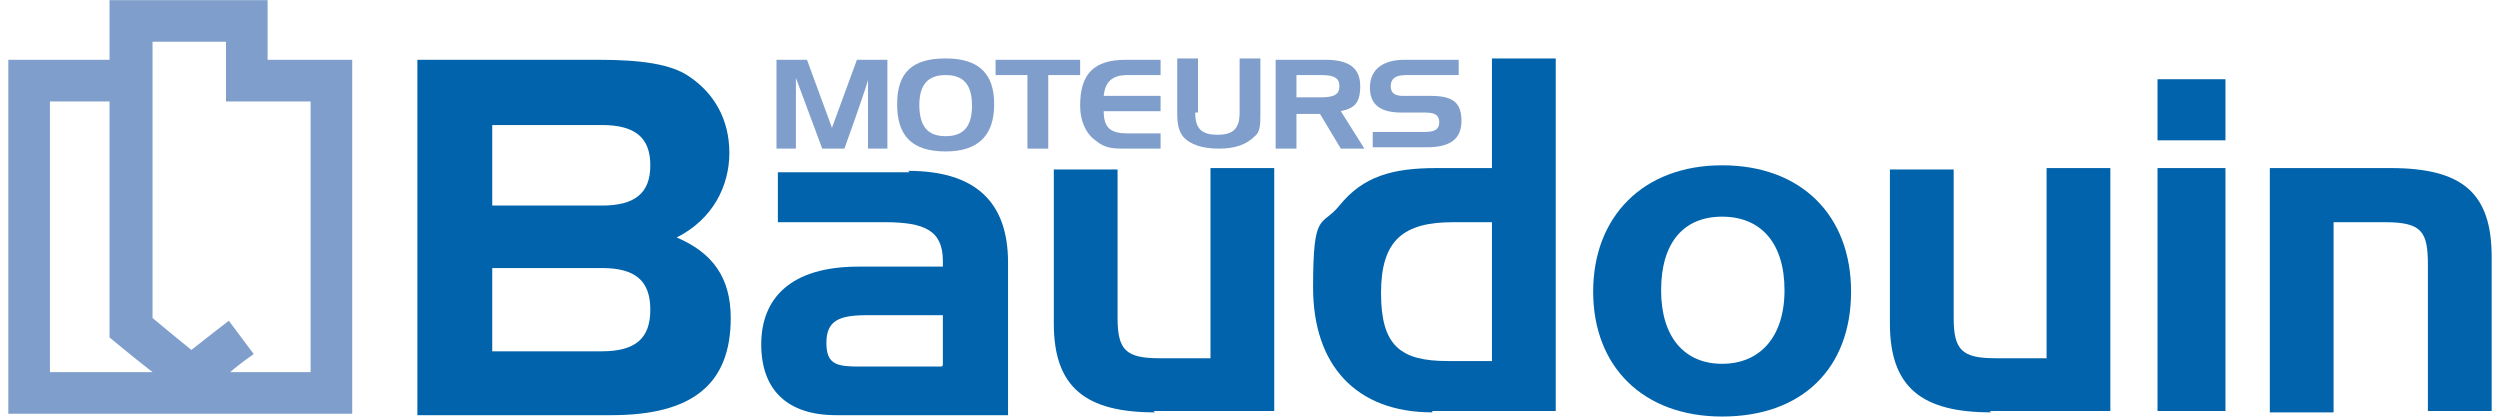
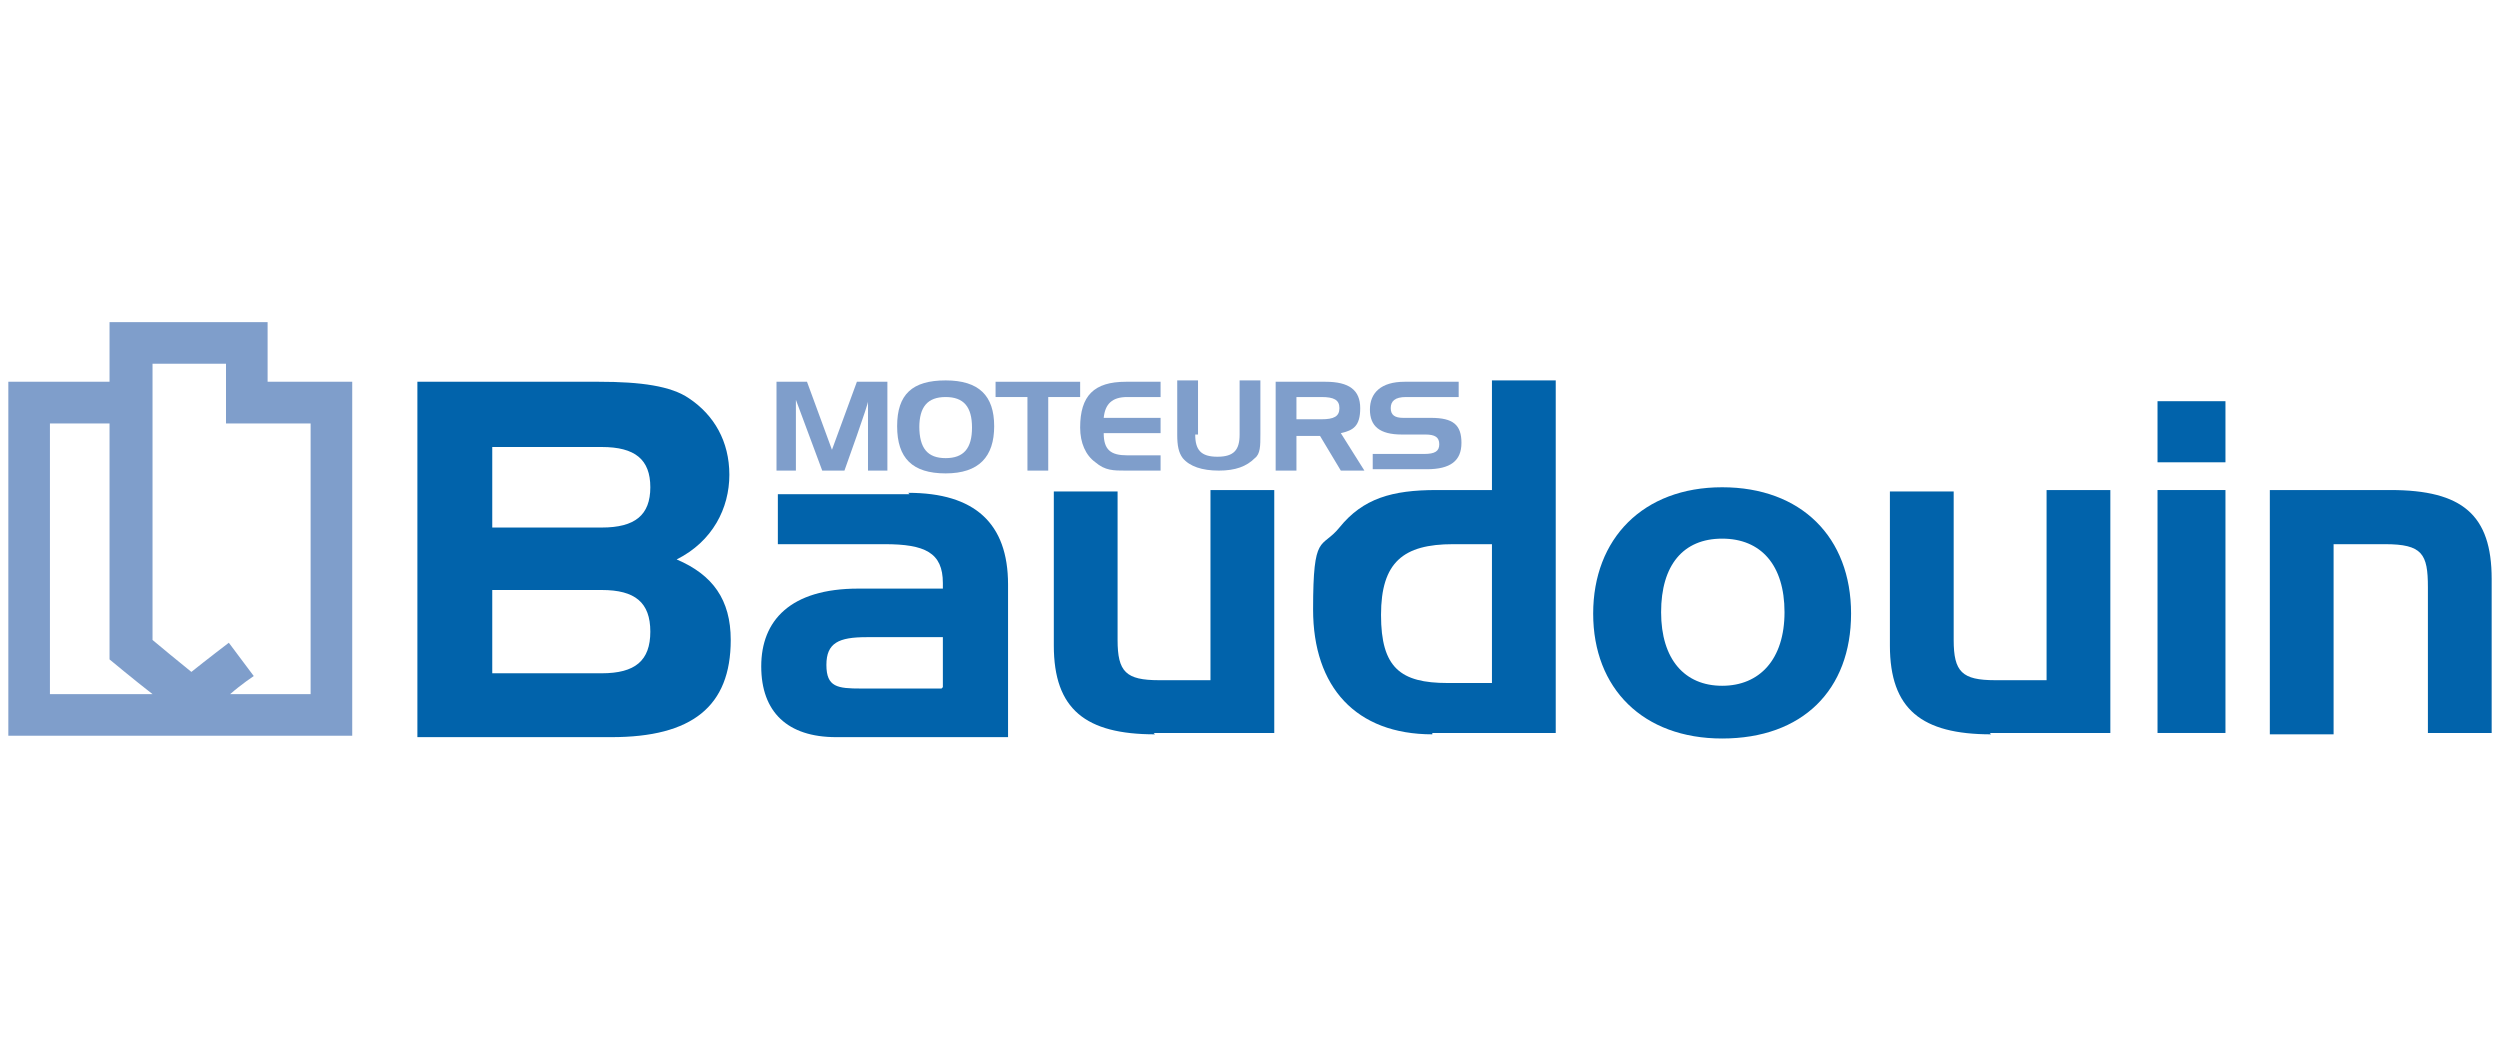
- <svg xmlns="http://www.w3.org/2000/svg" width="300px" height="50px" viewBox="0 0 298 50" version="1.1">
+ <svg xmlns="http://www.w3.org/2000/svg" width="198px" height="84px" viewBox="0 0 504 84" version="1.1">
  <g id="surface1">
-     <path style=" stroke:none;fill-rule:nonzero;fill:rgb(0.392%,38.824%,67.059%);fill-opacity:1;" d="M 49.086 49.652 L 49.086 7.176 L 70.883 7.176 C 75.871 7.176 79.535 7.676 81.695 9.176 C 84.691 11.176 86.523 14.34 86.523 18.336 C 86.523 22.336 84.523 26.332 80.199 28.496 C 84.523 30.332 86.688 33.328 86.688 38.16 C 86.688 46.156 82.027 49.82 72.379 49.82 L 49.086 49.82 Z M 58.07 24.668 L 71.215 24.668 C 75.207 24.668 77.039 23.168 77.039 19.836 C 77.039 16.504 75.207 15.004 71.215 15.004 L 58.07 15.004 L 58.07 24.832 Z M 77.039 37.16 C 77.039 33.66 75.207 32.164 71.215 32.164 L 58.07 32.164 L 58.07 42.156 L 71.215 42.156 C 75.207 42.156 77.039 40.656 77.039 37.16 Z M 77.039 37.16 " />
-     <path style=" stroke:none;fill-rule:nonzero;fill:rgb(0.392%,38.824%,67.059%);fill-opacity:1;" d="M 107.984 20.504 C 115.973 20.504 119.965 24.168 119.965 31.496 L 119.965 49.82 L 99.332 49.82 C 93.512 49.82 90.348 46.82 90.348 41.324 C 90.348 35.828 93.844 31.996 101.996 31.996 L 112.145 31.996 L 112.145 31.328 C 112.145 27.664 109.98 26.664 105.156 26.664 L 92.344 26.664 L 92.344 20.668 L 108.152 20.668 Z M 112.145 43.824 L 112.145 37.824 L 102.992 37.824 C 99.668 37.824 98.168 38.492 98.168 41.156 C 98.168 43.824 99.5 43.988 102.328 43.988 L 111.98 43.988 Z M 112.145 43.824 " />
-     <path style=" stroke:none;fill-rule:nonzero;fill:rgb(0.392%,38.824%,67.059%);fill-opacity:1;" d="M 137.602 49.484 C 129.281 49.484 125.457 46.488 125.457 38.824 L 125.457 20.336 L 133.109 20.336 L 133.109 38.16 C 133.109 41.992 134.109 42.988 138.102 42.988 L 144.258 42.988 L 144.258 20.168 L 151.91 20.168 L 151.91 49.32 L 137.438 49.32 Z M 137.602 49.484 " />
-     <path style=" stroke:none;fill-rule:nonzero;fill:rgb(0.392%,38.824%,67.059%);fill-opacity:1;" d="M 237.934 49.484 C 229.613 49.484 225.789 46.488 225.789 38.824 L 225.789 20.336 L 233.441 20.336 L 233.441 38.16 C 233.441 41.992 234.441 42.988 238.434 42.988 L 244.59 42.988 L 244.59 20.168 L 252.242 20.168 L 252.242 49.32 L 237.77 49.32 Z M 237.934 49.484 " />
-     <path style=" stroke:none;fill-rule:nonzero;fill:rgb(0.392%,38.824%,67.059%);fill-opacity:1;" d="M 170.879 49.484 C 161.73 49.484 156.57 43.824 156.57 34.496 C 156.57 25.168 157.57 27.332 159.73 24.668 C 162.562 21.168 166.055 20.168 171.379 20.168 L 178.035 20.168 L 178.035 7.012 L 185.688 7.012 L 185.688 49.32 L 170.879 49.32 Z M 178.035 26.664 L 173.375 26.664 C 167.387 26.664 164.723 28.832 164.723 35.16 C 164.723 41.492 167.055 43.324 172.711 43.324 L 178.035 43.324 Z M 178.035 26.664 " />
-     <path style=" stroke:none;fill-rule:nonzero;fill:rgb(0.392%,38.824%,67.059%);fill-opacity:1;" d="M 205.656 49.984 C 196.172 49.984 190.18 43.988 190.18 34.996 C 190.18 26 196.172 19.836 205.656 19.836 C 215.141 19.836 221.129 25.832 221.129 34.996 C 221.129 44.156 215.305 49.984 205.656 49.984 Z M 205.656 43.656 C 210.148 43.656 213.141 40.492 213.141 34.828 C 213.141 29.164 210.312 26 205.656 26 C 200.996 26 198.332 29.164 198.332 34.828 C 198.332 40.492 201.164 43.656 205.656 43.656 Z M 205.656 43.656 " />
-     <path style=" stroke:none;fill-rule:nonzero;fill:rgb(0.392%,38.824%,67.059%);fill-opacity:1;" d="M 257.902 16.84 L 257.902 9.508 L 266.055 9.508 L 266.055 16.84 Z M 257.902 49.484 L 257.902 20.168 L 266.055 20.168 L 266.055 49.32 L 257.902 49.32 Z M 257.902 49.484 " />
-     <path style=" stroke:none;fill-rule:nonzero;fill:rgb(0.392%,38.824%,67.059%);fill-opacity:1;" d="M 285.855 20.168 C 294.504 20.168 298 23.168 298 30.828 L 298 49.32 L 290.348 49.32 L 290.348 31.828 C 290.348 27.832 289.68 26.664 285.188 26.664 L 279.031 26.664 L 279.031 49.484 L 271.379 49.484 L 271.379 20.168 Z M 285.855 20.168 " />
-     <path style=" stroke:none;fill-rule:nonzero;fill:rgb(49.804%,61.961%,79.608%);fill-opacity:1;" d="M 95.84 7.176 L 98.836 15.34 L 101.828 7.176 L 105.488 7.176 L 105.488 17.836 L 103.16 17.836 L 103.16 9.508 C 103.328 9.508 100.332 17.836 100.332 17.836 L 97.668 17.836 L 94.508 9.344 L 94.508 17.836 C 94.676 17.836 92.18 17.836 92.18 17.836 L 92.18 7.176 Z M 95.84 7.176 " />
-     <path style=" stroke:none;fill-rule:nonzero;fill:rgb(49.804%,61.961%,79.608%);fill-opacity:1;" d="M 112.477 7.012 C 116.473 7.012 118.301 8.844 118.301 12.508 C 118.301 16.172 116.473 18.172 112.477 18.172 C 108.484 18.172 106.656 16.34 106.656 12.508 C 106.656 8.676 108.484 7.012 112.477 7.012 Z M 109.316 12.508 C 109.316 15.172 110.316 16.34 112.477 16.34 C 114.641 16.34 115.641 15.172 115.641 12.672 C 115.641 10.176 114.641 9.008 112.477 9.008 C 110.316 9.008 109.316 10.176 109.316 12.672 Z M 109.316 12.508 " />
-     <path style=" stroke:none;fill-rule:nonzero;fill:rgb(49.804%,61.961%,79.608%);fill-opacity:1;" d="M 118.469 9.008 L 118.469 7.176 L 128.617 7.176 L 128.617 9.008 L 124.789 9.008 L 124.789 17.836 L 122.293 17.836 L 122.293 9.008 Z M 118.469 9.008 " />
-     <path style=" stroke:none;fill-rule:nonzero;fill:rgb(49.804%,61.961%,79.608%);fill-opacity:1;" d="M 131.445 11.508 L 138.27 11.508 L 138.27 13.34 L 131.445 13.34 C 131.445 15.34 132.277 16.004 134.273 16.004 L 138.27 16.004 L 138.27 17.836 L 134.109 17.836 C 132.609 17.836 131.613 17.836 130.449 16.84 C 129.281 16.004 128.617 14.508 128.617 12.672 C 128.617 8.844 130.281 7.176 134.109 7.176 L 138.27 7.176 L 138.27 9.008 L 134.273 9.008 C 132.445 9.008 131.613 9.844 131.445 11.508 Z M 131.445 11.508 " />
-     <path style=" stroke:none;fill-rule:nonzero;fill:rgb(49.804%,61.961%,79.608%);fill-opacity:1;" d="M 142.426 13.508 C 142.426 15.34 143.094 16.172 145.09 16.172 C 147.086 16.172 147.754 15.34 147.754 13.508 L 147.754 7.012 L 150.246 7.012 L 150.246 13.508 C 150.246 14.84 150.246 15.84 149.582 16.34 C 148.586 17.336 147.254 17.836 145.258 17.836 C 143.258 17.836 141.762 17.336 140.93 16.34 C 140.43 15.672 140.266 14.84 140.266 13.508 L 140.266 7.012 L 142.762 7.012 L 142.762 13.508 Z M 142.426 13.508 " />
-     <path style=" stroke:none;fill-rule:nonzero;fill:rgb(49.804%,61.961%,79.608%);fill-opacity:1;" d="M 158.066 7.176 C 160.898 7.176 162.227 8.176 162.227 10.34 C 162.227 12.508 161.395 13.008 159.898 13.34 L 162.727 17.836 L 159.898 17.836 L 157.402 13.672 L 154.574 13.672 L 154.574 17.836 L 152.078 17.836 L 152.078 7.176 Z M 154.574 9.008 L 154.574 11.676 L 157.57 11.676 C 159.066 11.676 159.73 11.34 159.73 10.34 C 159.73 9.344 159.066 9.008 157.57 9.008 Z M 154.574 9.008 " />
-     <path style=" stroke:none;fill-rule:nonzero;fill:rgb(49.804%,61.961%,79.608%);fill-opacity:1;" d="M 167.719 9.008 C 166.387 9.008 165.887 9.508 165.887 10.34 C 165.887 11.176 166.387 11.508 167.387 11.508 L 170.715 11.508 C 173.375 11.508 174.375 12.34 174.375 14.508 C 174.375 16.672 173.043 17.672 170.215 17.672 L 163.727 17.672 L 163.727 15.84 L 169.883 15.84 C 171.211 15.84 171.711 15.504 171.711 14.672 C 171.711 13.84 171.211 13.508 170.047 13.508 L 167.219 13.508 C 164.559 13.508 163.391 12.508 163.391 10.508 C 163.391 8.508 164.723 7.176 167.551 7.176 L 174.043 7.176 L 174.043 9.008 Z M 167.719 9.008 " />
-     <path style=" stroke:none;fill-rule:evenodd;fill:rgb(49.804%,61.961%,79.608%);fill-opacity:1;" d="M 12.145 0.016 L 12.145 7.176 L 0 7.176 L 0 49.652 L 41.266 49.652 L 41.266 7.176 L 31.113 7.176 L 31.113 0.016 Z M 12.145 12.176 L 12.145 40.492 C 12.145 40.492 15.141 42.988 17.305 44.656 L 4.992 44.656 L 4.992 12.176 Z M 26.121 5.012 L 26.121 12.176 L 36.273 12.176 L 36.273 44.656 L 26.621 44.656 C 27.953 43.488 29.449 42.488 29.449 42.488 L 26.457 38.492 C 26.457 38.492 23.629 40.656 21.965 41.992 C 20.301 40.656 18.301 38.992 17.305 38.16 L 17.305 5.012 L 26.289 5.012 Z M 26.121 5.012 " />
+     <path style=" stroke:none;fill-rule:nonzero;fill:rgb(0.392%,38.824%,67.059%);fill-opacity:1;" d="M 84.145 83.414 L 84.145 12.055 L 120.762 12.055 C 129.145 12.055 135.301 12.895 138.93 15.414 C 143.961 18.773 147.039 24.09 147.039 30.805 C 147.039 37.523 143.68 44.238 136.414 47.875 C 143.68 50.957 147.316 55.992 147.316 64.109 C 147.316 77.543 139.484 83.699 123.277 83.699 L 84.145 83.699 Z M 99.238 41.441 L 121.32 41.441 C 128.027 41.441 131.105 38.922 131.105 33.324 C 131.105 27.727 128.027 25.207 121.32 25.207 L 99.238 25.207 L 99.238 41.719 Z M 131.105 62.43 C 131.105 56.551 128.027 54.035 121.32 54.035 L 99.238 54.035 L 99.238 70.824 L 121.32 70.824 C 128.027 70.824 131.105 68.301 131.105 62.43 Z M 131.105 62.43 " />
+     <path style=" stroke:none;fill-rule:nonzero;fill:rgb(0.392%,38.824%,67.059%);fill-opacity:1;" d="M 183.094 34.445 C 196.516 34.445 203.223 40.602 203.223 52.914 L 203.223 83.699 L 168.559 83.699 C 158.781 83.699 153.465 78.656 153.465 69.426 C 153.465 60.191 159.336 53.754 173.035 53.754 L 190.082 53.754 L 190.082 52.633 C 190.082 46.477 186.445 44.797 178.344 44.797 L 156.816 44.797 L 156.816 34.723 L 183.375 34.723 Z M 190.082 73.625 L 190.082 63.543 L 174.707 63.543 C 169.121 63.543 166.602 64.668 166.602 69.141 C 166.602 73.625 168.84 73.898 173.59 73.898 L 189.809 73.898 Z M 190.082 73.625 " />
+     <path style=" stroke:none;fill-rule:nonzero;fill:rgb(0.392%,38.824%,67.059%);fill-opacity:1;" d="M 232.852 83.133 C 218.871 83.133 212.449 78.102 212.449 65.227 L 212.449 34.164 L 225.305 34.164 L 225.305 64.109 C 225.305 70.547 226.984 72.219 233.691 72.219 L 244.031 72.219 L 244.031 33.883 L 256.891 33.883 L 256.891 82.859 L 232.574 82.859 Z M 232.852 83.133 " />
+     <path style=" stroke:none;fill-rule:nonzero;fill:rgb(0.392%,38.824%,67.059%);fill-opacity:1;" d="M 401.41 83.133 C 387.43 83.133 381.004 78.102 381.004 65.227 L 381.004 34.164 L 393.863 34.164 L 393.863 64.109 C 393.863 70.547 395.543 72.219 402.25 72.219 L 412.59 72.219 L 412.59 33.883 L 425.445 33.883 L 425.445 82.859 L 401.133 82.859 Z M 401.41 83.133 " />
+     <path style=" stroke:none;fill-rule:nonzero;fill:rgb(0.392%,38.824%,67.059%);fill-opacity:1;" d="M 288.758 83.133 C 273.387 83.133 264.719 73.625 264.719 57.953 C 264.719 42.281 266.398 45.918 270.027 41.441 C 274.785 35.562 280.652 33.883 289.598 33.883 L 300.777 33.883 L 300.777 11.781 L 313.637 11.781 L 313.637 82.859 L 288.758 82.859 Z M 300.777 44.797 L 292.949 44.797 C 282.891 44.797 278.414 48.438 278.414 59.07 C 278.414 69.707 282.332 72.785 291.836 72.785 L 300.777 72.785 Z M 300.777 44.797 " />
+     <path style=" stroke:none;fill-rule:nonzero;fill:rgb(0.392%,38.824%,67.059%);fill-opacity:1;" d="M 347.184 83.973 C 331.25 83.973 321.184 73.898 321.184 58.793 C 321.184 43.68 331.25 33.324 347.184 33.324 C 363.117 33.324 373.176 43.398 373.176 58.793 C 373.176 74.184 363.391 83.973 347.184 83.973 Z M 347.184 73.344 C 354.73 73.344 359.758 68.027 359.758 58.512 C 359.758 48.996 355.004 43.68 347.184 43.68 C 339.352 43.68 334.879 48.996 334.879 58.512 C 334.879 68.027 339.637 73.344 347.184 73.344 Z M 347.184 73.344 " />
+     <path style=" stroke:none;fill-rule:nonzero;fill:rgb(0.392%,38.824%,67.059%);fill-opacity:1;" d="M 434.957 28.289 L 434.957 15.973 L 448.652 15.973 L 448.652 28.289 Z M 434.957 83.133 L 434.957 33.883 L 448.652 33.883 L 448.652 82.859 L 434.957 82.859 Z M 434.957 83.133 " />
+     <path style=" stroke:none;fill-rule:nonzero;fill:rgb(0.392%,38.824%,67.059%);fill-opacity:1;" d="M 481.918 33.883 C 496.445 33.883 502.32 38.922 502.32 51.793 L 502.32 82.859 L 489.465 82.859 L 489.465 53.473 C 489.465 46.758 488.344 44.797 480.797 44.797 L 470.453 44.797 L 470.453 83.133 L 457.598 83.133 L 457.598 33.883 Z M 481.918 33.883 " />
+     <path style=" stroke:none;fill-rule:nonzero;fill:rgb(49.804%,61.961%,79.608%);fill-opacity:1;" d="M 162.691 12.055 L 167.723 25.77 L 172.75 12.055 L 178.898 12.055 L 178.898 29.965 L 174.988 29.965 L 174.988 15.973 C 175.27 15.973 170.238 29.965 170.238 29.965 L 165.762 29.965 L 160.453 15.699 L 160.453 29.965 C 160.734 29.965 156.543 29.965 156.543 29.965 L 156.543 12.055 Z M 162.691 12.055 " />
+     <path style=" stroke:none;fill-rule:nonzero;fill:rgb(49.804%,61.961%,79.608%);fill-opacity:1;" d="M 190.641 11.781 C 197.355 11.781 200.426 14.859 200.426 21.012 C 200.426 27.168 197.355 30.527 190.641 30.527 C 183.934 30.527 180.863 27.449 180.863 21.012 C 180.863 14.574 183.934 11.781 190.641 11.781 Z M 185.332 21.012 C 185.332 25.488 187.012 27.449 190.641 27.449 C 194.277 27.449 195.957 25.488 195.957 21.289 C 195.957 17.094 194.277 15.133 190.641 15.133 C 187.012 15.133 185.332 17.094 185.332 21.289 Z M 185.332 21.012 " />
+     <path style=" stroke:none;fill-rule:nonzero;fill:rgb(49.804%,61.961%,79.608%);fill-opacity:1;" d="M 200.707 15.133 L 200.707 12.055 L 217.758 12.055 L 217.758 15.133 L 211.324 15.133 L 211.324 29.965 L 207.133 29.965 L 207.133 15.133 Z M 200.707 15.133 " />
+     <path style=" stroke:none;fill-rule:nonzero;fill:rgb(49.804%,61.961%,79.608%);fill-opacity:1;" d="M 222.508 19.332 L 233.973 19.332 L 233.973 22.41 L 222.508 22.41 C 222.508 25.77 223.906 26.887 227.258 26.887 L 233.973 26.887 L 233.973 29.965 L 226.984 29.965 C 224.465 29.965 222.789 29.965 220.836 28.289 C 218.871 26.887 217.758 24.375 217.758 21.289 C 217.758 14.859 220.551 12.055 226.984 12.055 L 233.973 12.055 L 233.973 15.133 L 227.258 15.133 C 224.188 15.133 222.789 16.539 222.508 19.332 Z M 222.508 19.332 " />
+     <path style=" stroke:none;fill-rule:nonzero;fill:rgb(49.804%,61.961%,79.608%);fill-opacity:1;" d="M 240.957 22.691 C 240.957 25.77 242.078 27.168 245.43 27.168 C 248.785 27.168 249.906 25.77 249.906 22.691 L 249.906 11.781 L 254.094 11.781 L 254.094 22.691 C 254.094 24.93 254.094 26.609 252.977 27.449 C 251.305 29.125 249.066 29.965 245.715 29.965 C 242.352 29.965 239.84 29.125 238.441 27.449 C 237.602 26.328 237.328 24.93 237.328 22.691 L 237.328 11.781 L 241.52 11.781 L 241.52 22.691 Z M 240.957 22.691 " />
+     <path style=" stroke:none;fill-rule:nonzero;fill:rgb(49.804%,61.961%,79.608%);fill-opacity:1;" d="M 267.23 12.055 C 271.988 12.055 274.219 13.734 274.219 17.371 C 274.219 21.012 272.824 21.852 270.309 22.41 L 275.062 29.965 L 270.309 29.965 L 266.117 22.969 L 261.363 22.969 L 261.363 29.965 L 257.172 29.965 L 257.172 12.055 Z M 261.363 15.133 L 261.363 19.617 L 266.398 19.617 C 268.91 19.617 270.027 19.051 270.027 17.371 C 270.027 15.699 268.91 15.133 266.398 15.133 Z M 261.363 15.133 " />
+     <path style=" stroke:none;fill-rule:nonzero;fill:rgb(49.804%,61.961%,79.608%);fill-opacity:1;" d="M 283.449 15.133 C 281.211 15.133 280.371 15.973 280.371 17.371 C 280.371 18.773 281.211 19.332 282.891 19.332 L 288.48 19.332 C 292.949 19.332 294.629 20.73 294.629 24.375 C 294.629 28.008 292.391 29.688 287.641 29.688 L 276.742 29.688 L 276.742 26.609 L 287.082 26.609 C 289.312 26.609 290.156 26.047 290.156 24.648 C 290.156 23.25 289.312 22.691 287.359 22.691 L 282.609 22.691 C 278.137 22.691 276.176 21.012 276.176 17.652 C 276.176 14.293 278.414 12.055 283.164 12.055 L 294.07 12.055 L 294.07 15.133 Z M 283.449 15.133 " />
+     <path style=" stroke:none;fill-rule:evenodd;fill:rgb(49.804%,61.961%,79.608%);fill-opacity:1;" d="M 22.082 0.027 L 22.082 12.055 L 1.68 12.055 L 1.68 83.414 L 71.008 83.414 L 71.008 12.055 L 53.949 12.055 L 53.949 0.027 Z M 22.082 20.457 L 22.082 68.027 C 22.082 68.027 27.117 72.219 30.75 75.023 L 10.066 75.023 L 10.066 20.457 Z M 45.562 8.418 L 45.562 20.457 L 62.621 20.457 L 62.621 75.023 L 46.402 75.023 C 48.641 73.059 51.156 71.379 51.156 71.379 L 46.129 64.668 C 46.129 64.668 41.375 68.301 38.582 70.547 C 35.785 68.301 32.426 65.508 30.75 64.109 L 30.75 8.418 L 45.844 8.418 Z M 45.562 8.418 " />
  </g>
</svg>
